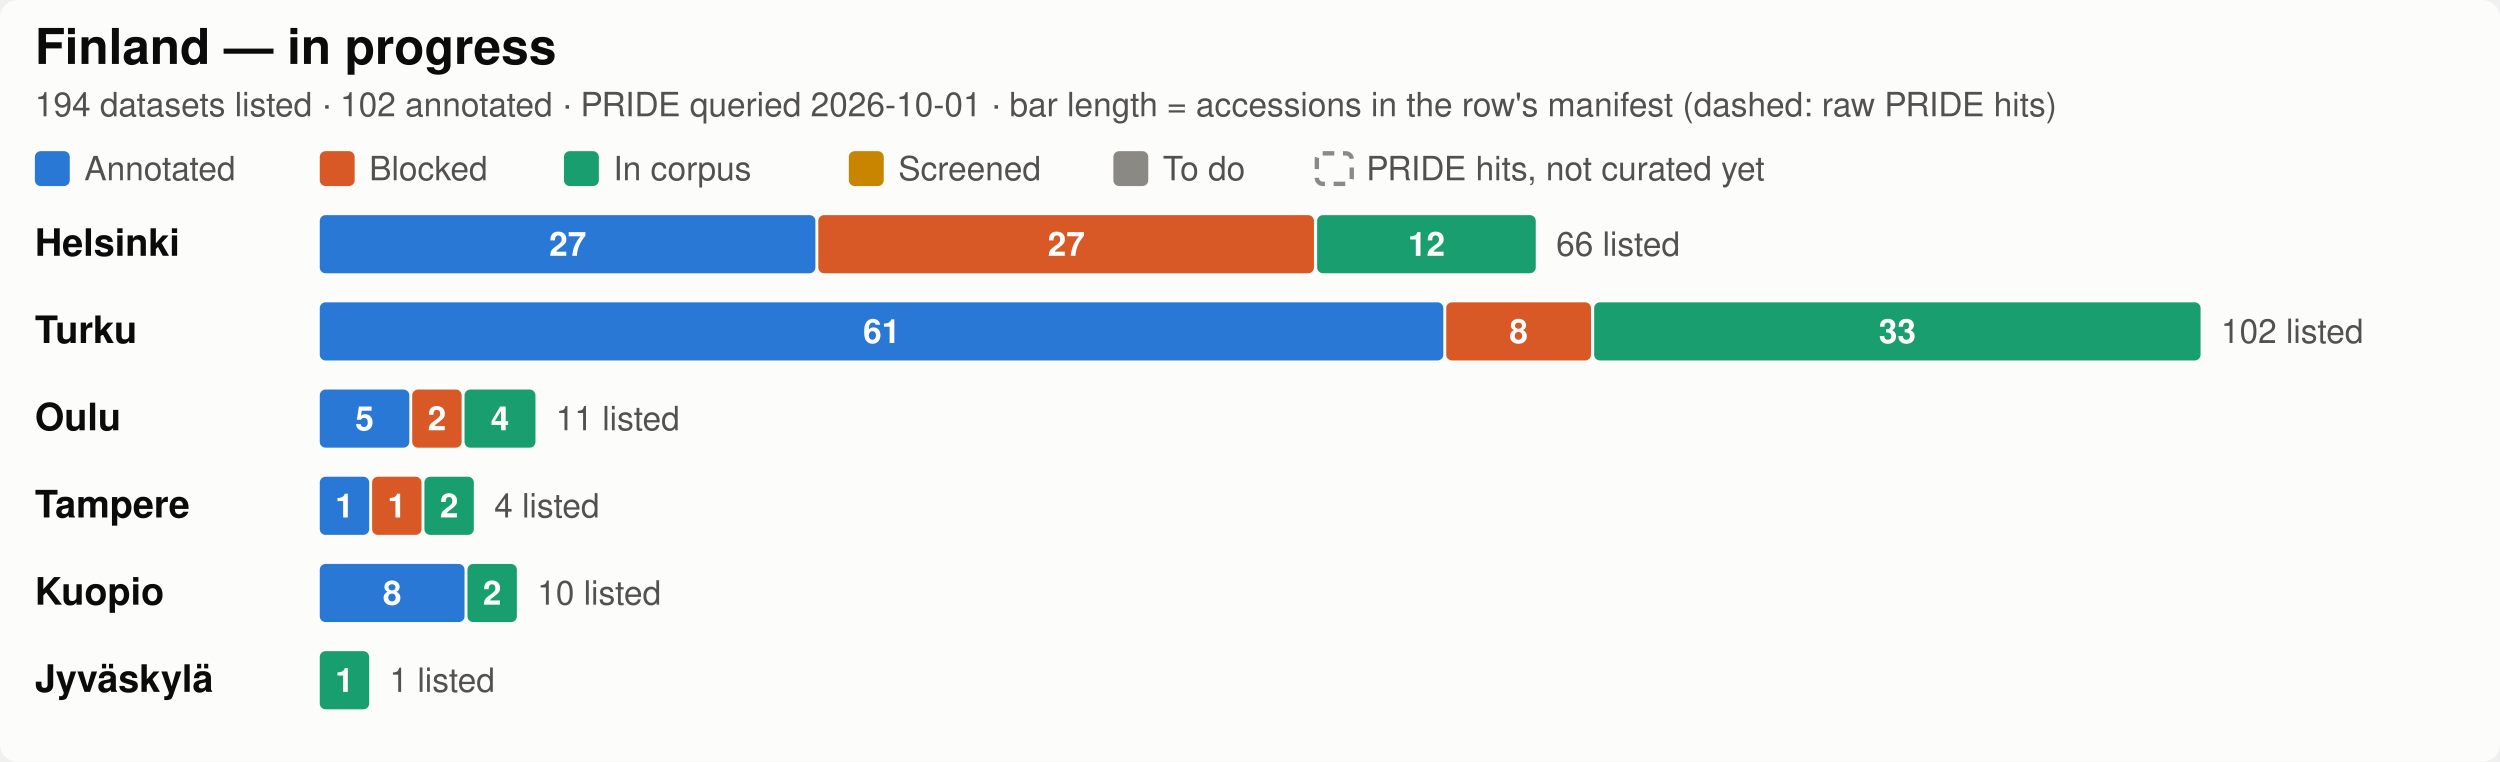
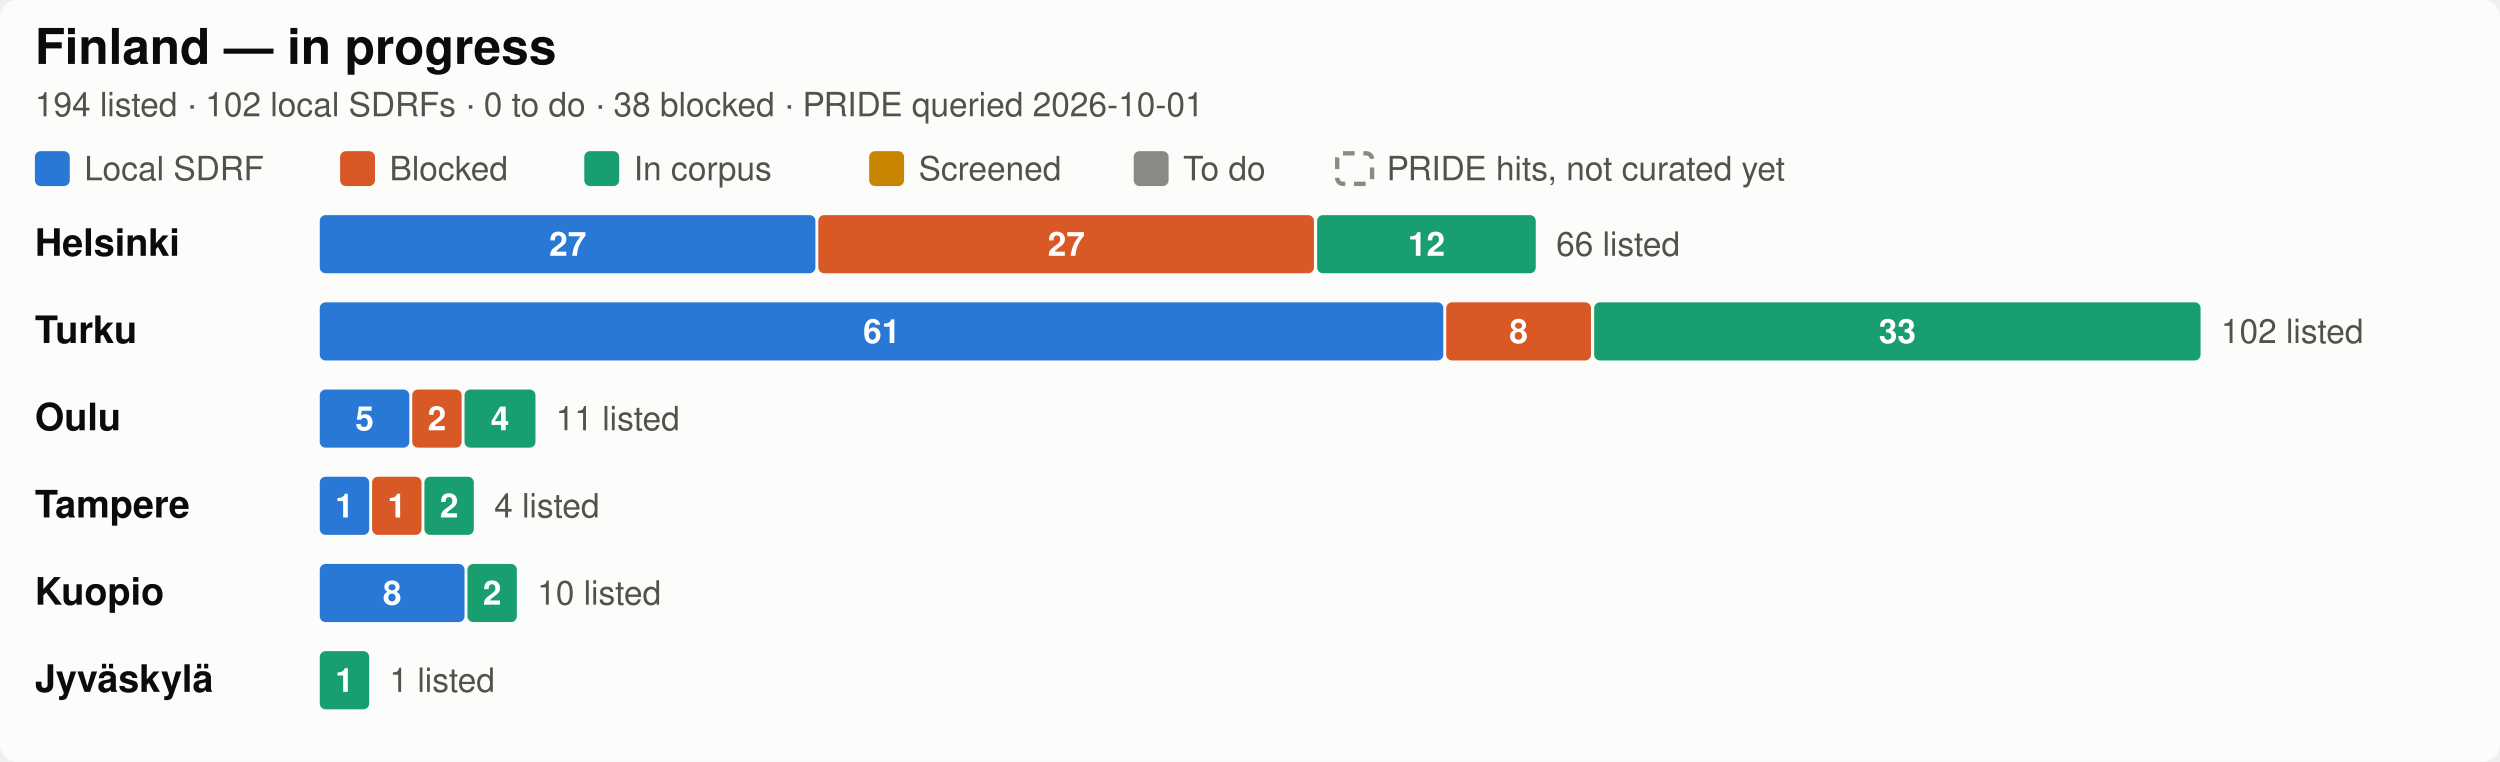
<svg xmlns="http://www.w3.org/2000/svg" width="860" height="262" viewBox="0 0 860 262" role="img" aria-label="Finland SDRF progress by city">
  <style>
  .bg { fill: #fcfcfb; }
  .title { fill: #0b0b0b; font-size: 17px; font-weight: 600; }
  .city { fill: #0b0b0b; font-size: 13px; font-weight: 600; }
  .sub, .legend, .total { fill: #52514e; font-size: 11.5px; }
  .seg { font-size: 11.5px; font-weight: 600; fill: #ffffff; font-variant-numeric: tabular-nums; }
  .uncurated { fill: none; stroke: #8a8983; stroke-width: 1.5; stroke-dasharray: 4 3; }
  text { font-family: -apple-system, "Segoe UI", Helvetica, Arial, sans-serif; }
  .c-annotated { fill: #2a78d6; }
  .c-blocked { fill: #d95926; }
  .c-in_corpus { fill: #199e70; }
  .c-screened { fill: #c98500; }
  .c-todo { fill: #8a8983; }

  @media (prefers-color-scheme: dark) {
    .bg { fill: #1a1a19; }
    .title, .city { fill: #ffffff; }
    .sub, .legend, .total { fill: #c3c2b7; }
    .uncurated { stroke: #8f8e86; }
    .c-annotated { fill: #3987e5; }
    .c-blocked { fill: #d95926; }
    .c-in_corpus { fill: #199e70; }
    .c-screened { fill: #c98500; }
    .c-todo { fill: #6b6a65; }
  }
</style>
  <rect class="bg" width="860" height="262" rx="6" />
  <text class="title" x="12" y="22">Finland — in progress</text>
-   <text class="sub" x="12" y="40">194 datasets listed · 102 annotated · PRIDE queried 2026-10-01 · bar length = accessions in the row's manifest (dashed: raw PRIDE hits)</text>
+   <text class="sub" x="12" y="40">194 listed · 102 local SDRFs · 0 to do · 38 blocked · PRIDE queried 2026-10-01</text>
  <rect class="c-annotated" fill="#2a78d6" x="12" y="52" width="12" height="12" rx="2" />
-   <text class="legend" x="29" y="62">Annotated</text>
-   <rect class="c-blocked" fill="#d95926" x="110" y="52" width="12" height="12" rx="2" />
-   <text class="legend" x="127" y="62">Blocked</text>
-   <rect class="c-in_corpus" fill="#199e70" x="194" y="52" width="12" height="12" rx="2" />
-   <text class="legend" x="211" y="62">In corpus</text>
-   <rect class="c-screened" fill="#c98500" x="292" y="52" width="12" height="12" rx="2" />
-   <text class="legend" x="309" y="62">Screened</text>
-   <rect class="c-todo" fill="#8a8983" x="383" y="52" width="12" height="12" rx="2" />
-   <text class="legend" x="400" y="62">To do</text>
-   <rect class="uncurated" fill="none" stroke="#8a8983" x="453" y="52.75" width="12" height="10.5" rx="2" />
-   <text class="legend" x="470" y="62">PRIDE hits, not curated yet</text>
+   <text class="legend" x="29" y="62">Local SDRF</text>
+   <rect class="c-blocked" fill="#d95926" x="117" y="52" width="12" height="12" rx="2" />
+   <text class="legend" x="134" y="62">Blocked</text>
+   <rect class="c-in_corpus" fill="#199e70" x="201" y="52" width="12" height="12" rx="2" />
+   <text class="legend" x="218" y="62">In corpus</text>
+   <rect class="c-screened" fill="#c98500" x="299" y="52" width="12" height="12" rx="2" />
+   <text class="legend" x="316" y="62">Screened</text>
+   <rect class="c-todo" fill="#8a8983" x="390" y="52" width="12" height="12" rx="2" />
+   <text class="legend" x="407" y="62">To do</text>
+   <rect class="uncurated" fill="none" stroke="#8a8983" x="460" y="52.75" width="12" height="10.5" rx="2" />
+   <text class="legend" x="477" y="62">PRIDE hits, not curated yet</text>
  <text class="city" x="12" y="88.0">Helsinki</text>
  <rect class="c-annotated" fill="#2a78d6" x="110.0" y="74" width="170.5" height="20" rx="2" />
  <text class="seg" x="195.3" y="88.0" text-anchor="middle">27</text>
  <rect class="c-blocked" fill="#d95926" x="281.5" y="74" width="170.5" height="20" rx="2" />
  <text class="seg" x="366.8" y="88.0" text-anchor="middle">27</text>
  <rect class="c-in_corpus" fill="#199e70" x="453.1" y="74" width="75.2" height="20" rx="2" />
  <text class="seg" x="490.7" y="88.0" text-anchor="middle">12</text>
  <text class="total" x="535.3" y="88.0">66 listed</text>
  <text class="city" x="12" y="118.0">Turku</text>
  <rect class="c-annotated" fill="#2a78d6" x="110.0" y="104" width="386.5" height="20" rx="2" />
  <text class="seg" x="303.3" y="118.0" text-anchor="middle">61</text>
  <rect class="c-blocked" fill="#d95926" x="497.5" y="104" width="49.8" height="20" rx="2" />
  <text class="seg" x="522.4" y="118.0" text-anchor="middle">8</text>
  <rect class="c-in_corpus" fill="#199e70" x="548.4" y="104" width="208.6" height="20" rx="2" />
  <text class="seg" x="652.7" y="118.0" text-anchor="middle">33</text>
  <text class="total" x="764.0" y="118.0">102 listed</text>
  <text class="city" x="12" y="148.0">Oulu</text>
  <rect class="c-annotated" fill="#2a78d6" x="110.0" y="134" width="30.8" height="20" rx="2" />
  <text class="seg" x="125.4" y="148.0" text-anchor="middle">5</text>
  <rect class="c-blocked" fill="#d95926" x="141.8" y="134" width="17.0" height="20" rx="2" />
  <text class="seg" x="150.3" y="148.0" text-anchor="middle">2</text>
  <rect class="c-in_corpus" fill="#199e70" x="159.8" y="134" width="24.4" height="20" rx="2" />
  <text class="seg" x="172.0" y="148.0" text-anchor="middle">4</text>
  <text class="total" x="191.2" y="148.0">11 listed</text>
  <text class="city" x="12" y="178.0">Tampere</text>
  <rect class="c-annotated" fill="#2a78d6" x="110.0" y="164" width="17.0" height="20" rx="2" />
  <text class="seg" x="118.5" y="178.0" text-anchor="middle">1</text>
  <rect class="c-blocked" fill="#d95926" x="128.0" y="164" width="17.0" height="20" rx="2" />
  <text class="seg" x="136.5" y="178.0" text-anchor="middle">1</text>
  <rect class="c-in_corpus" fill="#199e70" x="146.0" y="164" width="17.0" height="20" rx="2" />
  <text class="seg" x="154.5" y="178.0" text-anchor="middle">2</text>
  <text class="total" x="170.0" y="178.0">4 listed</text>
  <text class="city" x="12" y="208.0">Kuopio</text>
  <rect class="c-annotated" fill="#2a78d6" x="110.0" y="194" width="49.8" height="20" rx="2" />
  <text class="seg" x="134.9" y="208.0" text-anchor="middle">8</text>
  <rect class="c-in_corpus" fill="#199e70" x="160.8" y="194" width="17.0" height="20" rx="2" />
  <text class="seg" x="169.3" y="208.0" text-anchor="middle">2</text>
  <text class="total" x="184.8" y="208.0">10 listed</text>
  <text class="city" x="12" y="238.0">Jyväskylä</text>
  <rect class="c-in_corpus" fill="#199e70" x="110.0" y="224" width="17.0" height="20" rx="2" />
  <text class="seg" x="118.5" y="238.0" text-anchor="middle">1</text>
  <text class="total" x="134.0" y="238.0">1 listed</text>
</svg>
